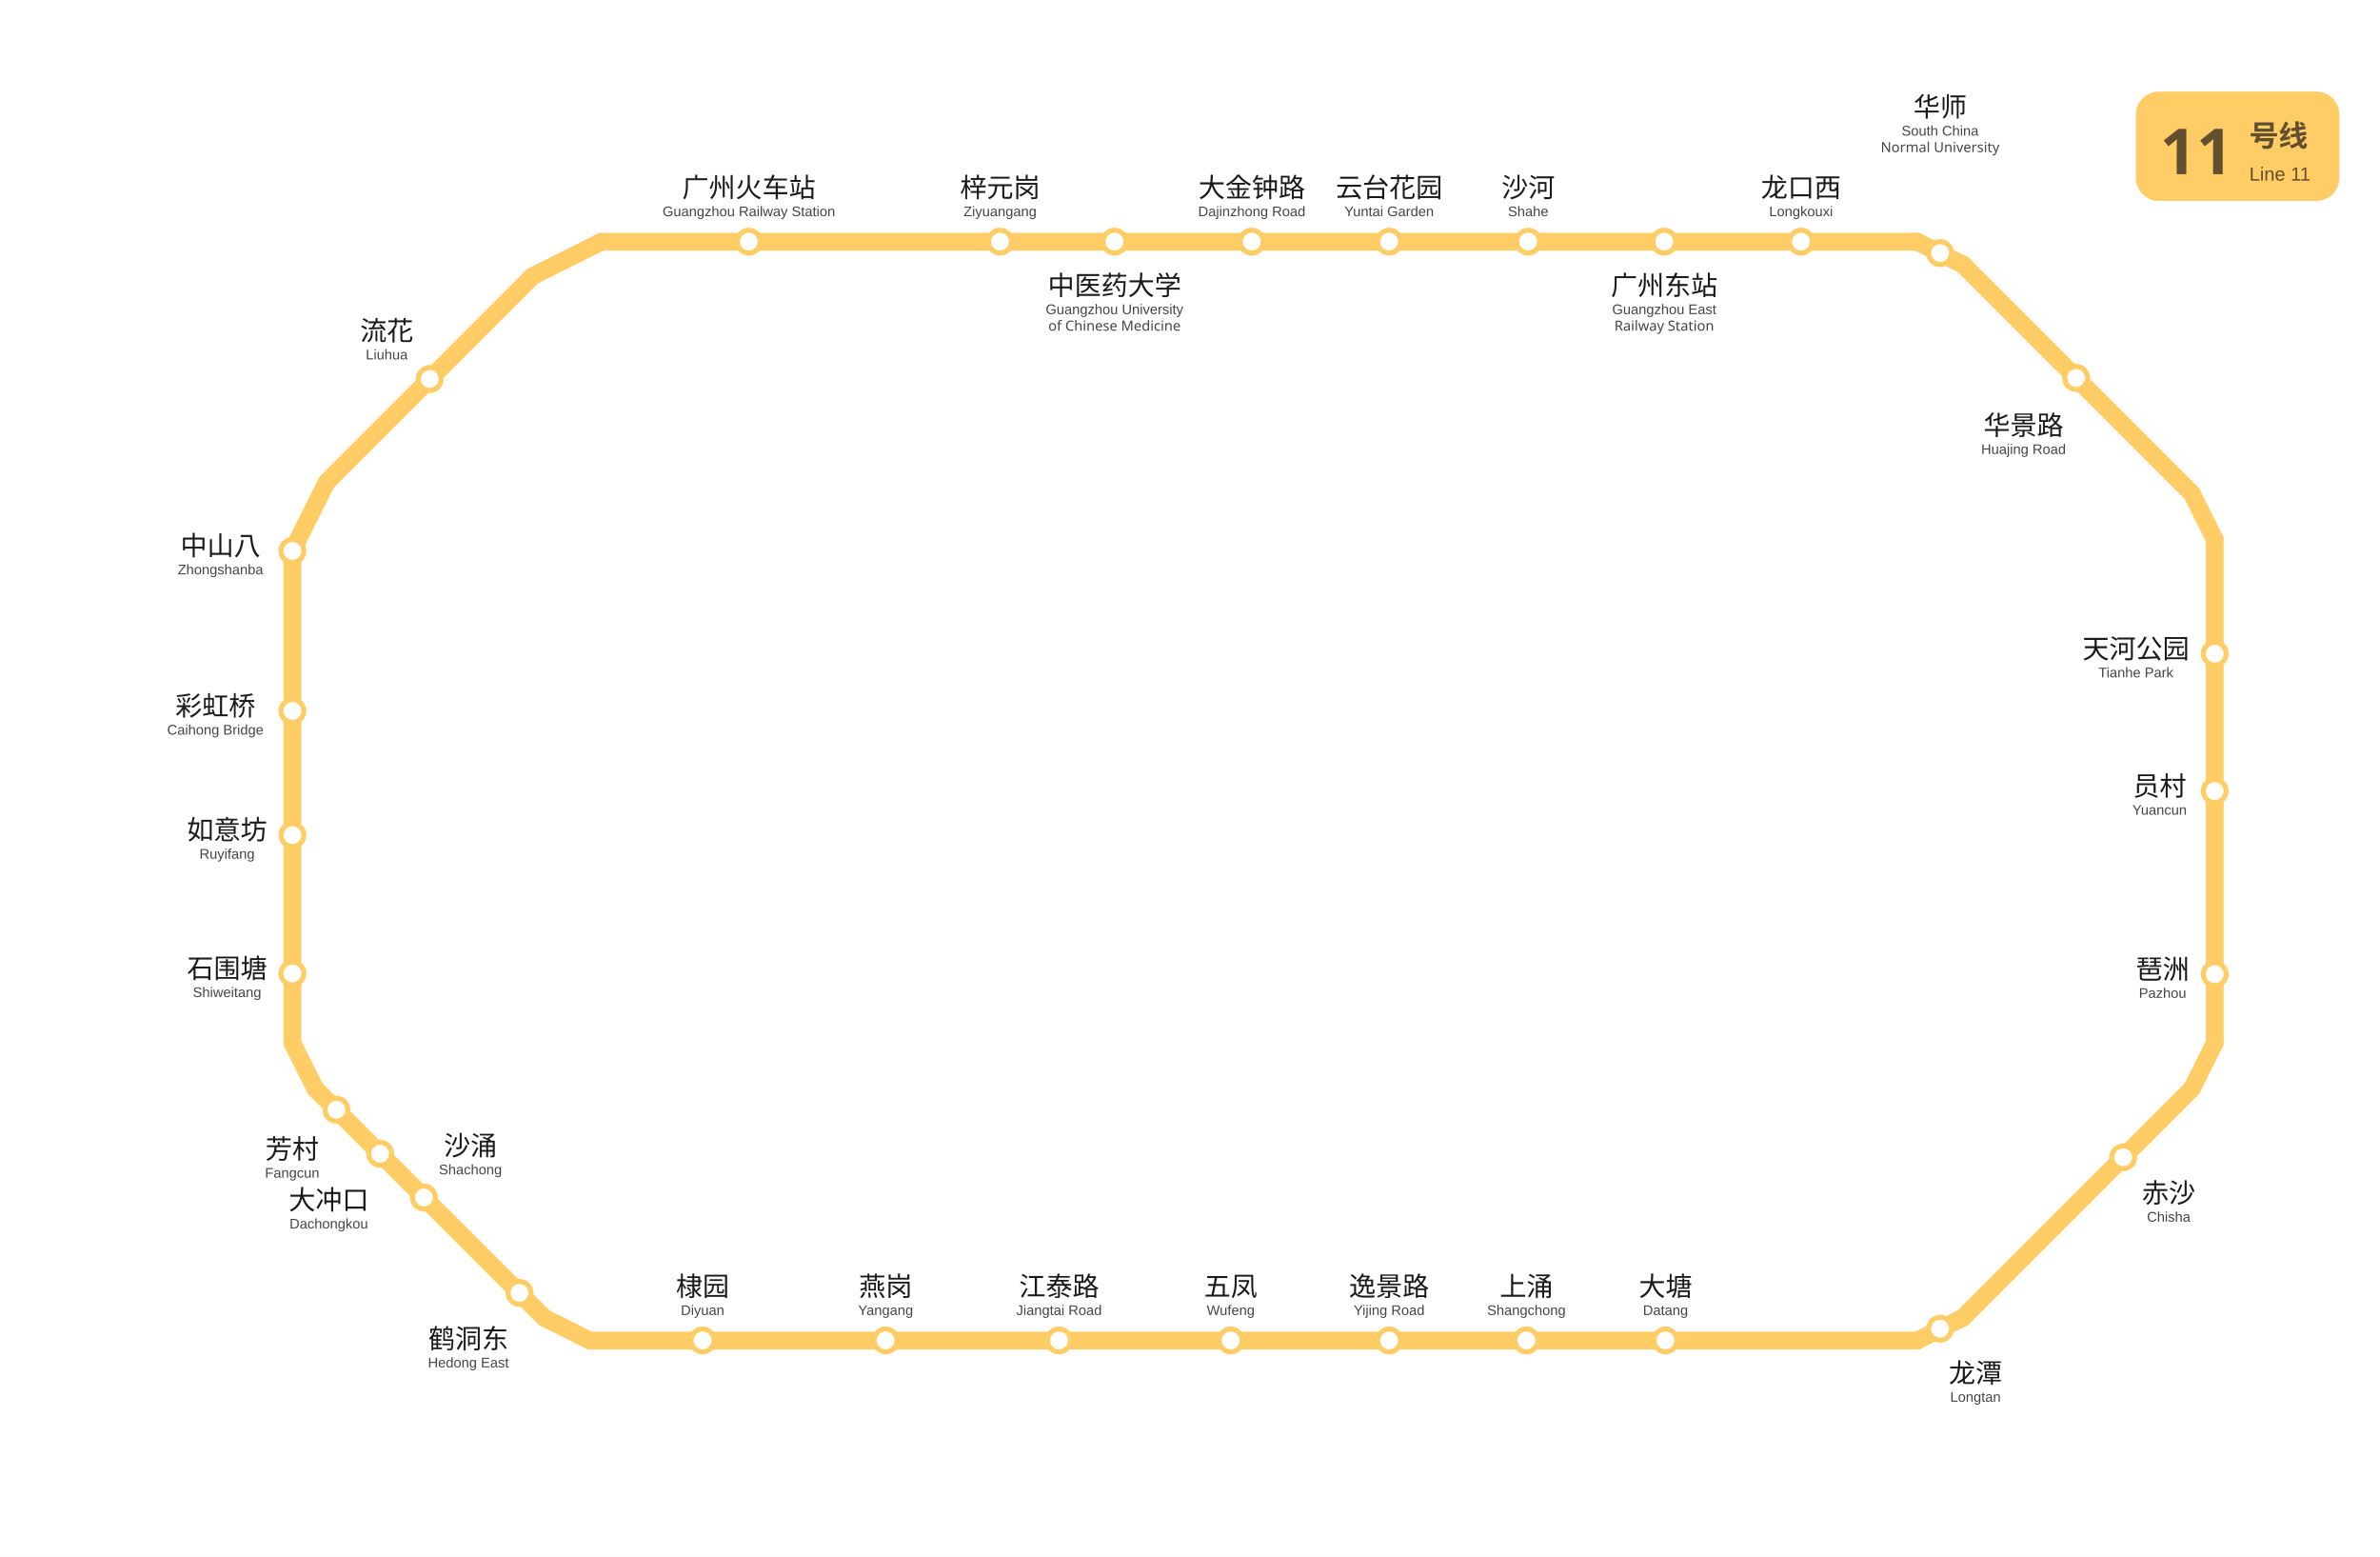
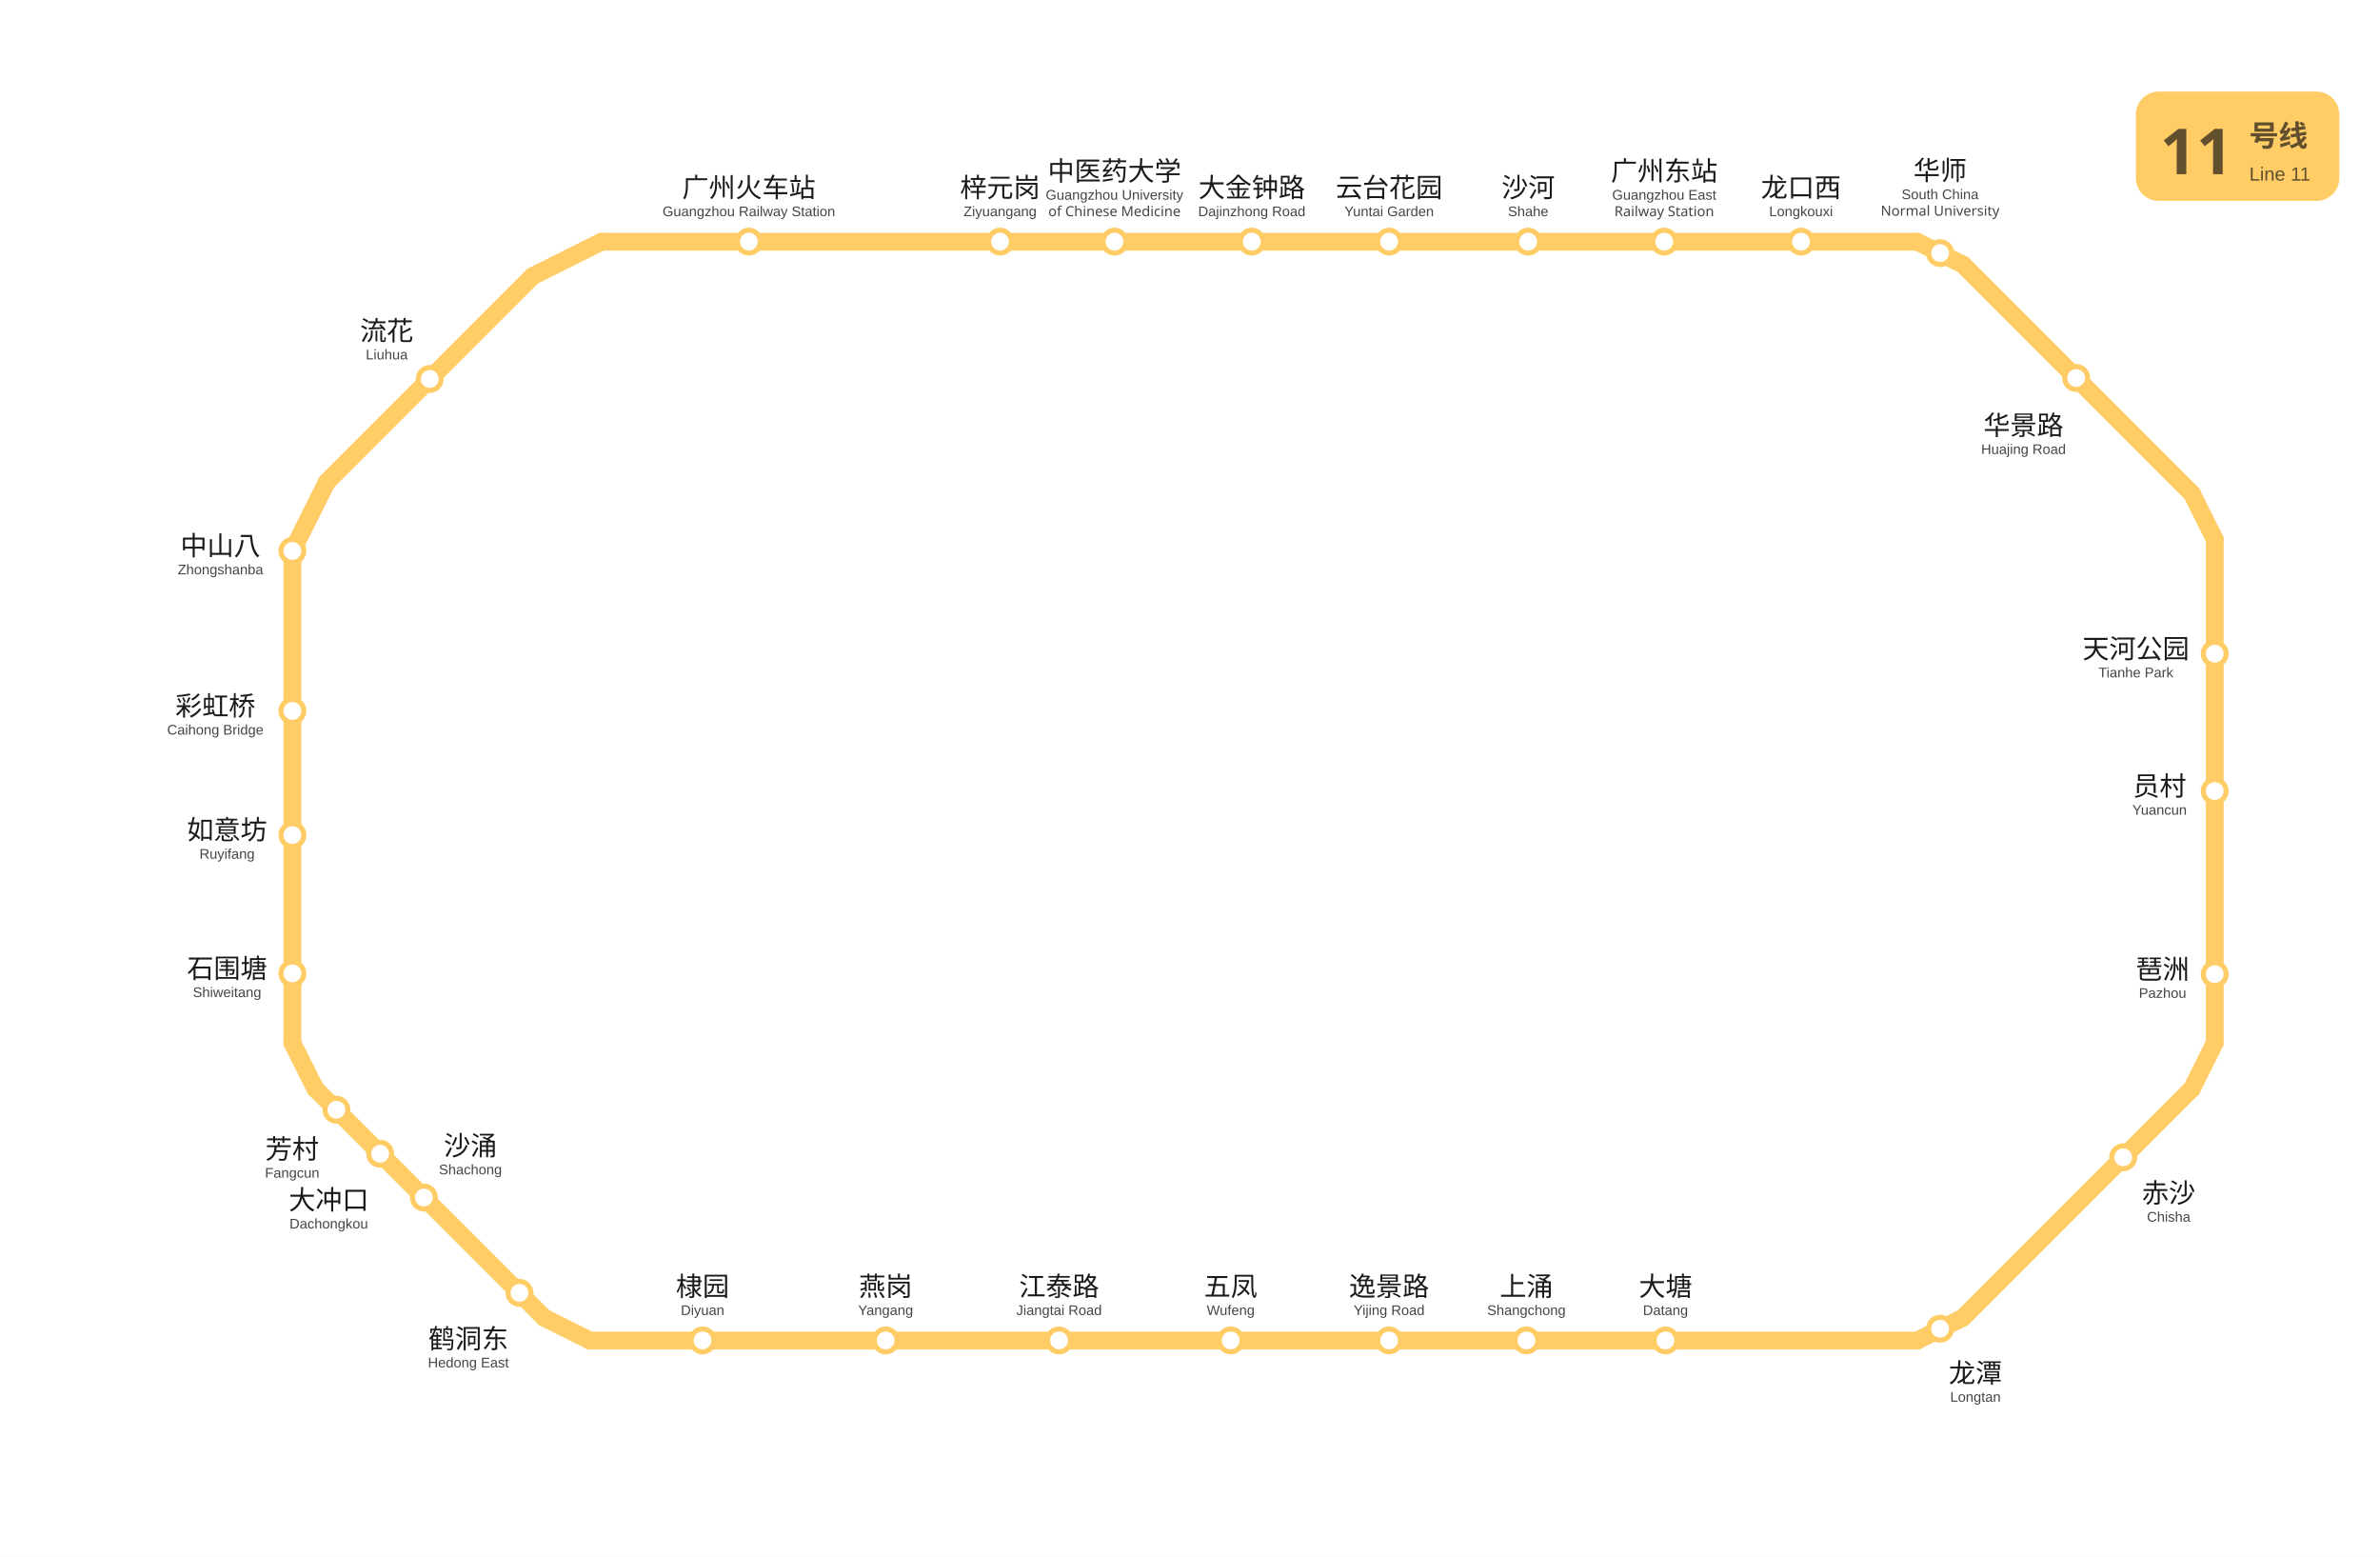
<svg xmlns="http://www.w3.org/2000/svg" viewBox="1005.5 753.2 936.0 612.0" data-pins="上涌,中医药大学,中山八,云台花园,五凤,华师,华景路,员村,大冲口,大塘,大金钟路,天河公园,如意坊,广州东站,广州火车站,彩虹桥,梓元岗,棣园,江泰路,沙河,沙涌,流花,燕岗,琶洲,石围塘,芳村,赤沙,逸景路,鹤洞东,龙口西,龙潭" width="936" height="612">
  <rect x="1005.5" y="753.2" width="936.0" height="612.05" fill="#ffffff" />
  <g id="走廊">
    <line x1="1876.50" y1="1163.25" x2="1876.50" y2="965.25" style="fill:none;stroke:#FFCC66;stroke-width:7;stroke-linecap:round" />
    <line x1="1867.50" y1="947.25" x2="1777.50" y2="857.25" style="fill:none;stroke:#FFCC66;stroke-width:7;stroke-linecap:round" />
    <line x1="1759.50" y1="848.25" x2="1242.00" y2="848.25" style="fill:none;stroke:#FFCC66;stroke-width:7;stroke-linecap:round" />
    <line x1="1120.50" y1="969.75" x2="1120.50" y2="1163.25" style="fill:none;stroke:#FFCC66;stroke-width:7;stroke-linecap:round" />
    <line x1="1759.50" y1="1280.25" x2="1237.50" y2="1280.25" style="fill:none;stroke:#FFCC66;stroke-width:7;stroke-linecap:round" />
    <line x1="1215.00" y1="861.75" x2="1134.00" y2="942.75" style="fill:none;stroke:#FFCC66;stroke-width:7;stroke-linecap:round" />
    <line x1="1777.50" y1="1271.25" x2="1867.50" y2="1181.25" style="fill:none;stroke:#FFCC66;stroke-width:7;stroke-linecap:round" />
    <line x1="1129.50" y1="1181.25" x2="1219.50" y2="1271.25" style="fill:none;stroke:#FFCC66;stroke-width:7;stroke-linecap:round" />
    <line x1="1120.50" y1="969.75" x2="1134.00" y2="942.75" style="fill:none;stroke:#FFCC66;stroke-width:7;stroke-linecap:round" />
    <line x1="1242.00" y1="848.25" x2="1215.00" y2="861.75" style="fill:none;stroke:#FFCC66;stroke-width:7;stroke-linecap:round" />
    <line x1="1759.50" y1="848.25" x2="1777.50" y2="857.25" style="fill:none;stroke:#FFCC66;stroke-width:7;stroke-linecap:round" />
    <line x1="1876.50" y1="965.25" x2="1867.50" y2="947.25" style="fill:none;stroke:#FFCC66;stroke-width:7;stroke-linecap:round" />
    <line x1="1876.50" y1="1163.25" x2="1867.50" y2="1181.25" style="fill:none;stroke:#FFCC66;stroke-width:7;stroke-linecap:round" />
    <line x1="1759.50" y1="1280.25" x2="1777.50" y2="1271.25" style="fill:none;stroke:#FFCC66;stroke-width:7;stroke-linecap:round" />
    <line x1="1237.50" y1="1280.25" x2="1219.50" y2="1271.25" style="fill:none;stroke:#FFCC66;stroke-width:7;stroke-linecap:round" />
    <line x1="1120.50" y1="1163.25" x2="1129.50" y2="1181.25" style="fill:none;stroke:#FFCC66;stroke-width:7;stroke-linecap:round" />
  </g>
  <g id="站圆">
    <circle cx="1840.5" cy="1208.2" r="4.5" data-nm="赤沙" style="fill:#FFFFFF;stroke:#FFCC66;stroke-width:2" />
    <circle cx="1876.5" cy="1136.2" r="4.5" data-nm="琶洲" style="fill:#FFFFFF;stroke:#FFCC66;stroke-width:2" />
    <circle cx="1876.5" cy="1064.2" r="4.5" data-nm="员村" style="fill:#FFFFFF;stroke:#FFCC66;stroke-width:2" />
    <circle cx="1876.5" cy="1010.2" r="4.5" data-nm="天河公园" style="fill:#FFFFFF;stroke:#FFCC66;stroke-width:2" />
    <circle cx="1822.0" cy="901.8" r="4.5" data-nm="华景路" style="fill:#FFFFFF;stroke:#FFCC66;stroke-width:2" />
    <circle cx="1768.5" cy="852.7" r="4.5" data-nm="华师" style="fill:#FFFFFF;stroke:#FFCC66;stroke-width:2" />
    <circle cx="1713.8" cy="848.2" r="4.5" data-nm="龙口西" style="fill:#FFFFFF;stroke:#FFCC66;stroke-width:2" />
    <circle cx="1660.0" cy="848.2" r="4.5" data-nm="广州东站" style="fill:#FFFFFF;stroke:#FFCC66;stroke-width:2" />
    <circle cx="1606.5" cy="848.2" r="4.5" data-nm="沙河" style="fill:#FFFFFF;stroke:#FFCC66;stroke-width:2" />
    <circle cx="1551.8" cy="848.2" r="4.5" data-nm="云台花园" style="fill:#FFFFFF;stroke:#FFCC66;stroke-width:2" />
    <circle cx="1497.8" cy="848.2" r="4.5" data-nm="大金钟路" style="fill:#FFFFFF;stroke:#FFCC66;stroke-width:2" />
    <circle cx="1443.8" cy="848.2" r="4.5" data-nm="中医药大学" style="fill:#FFFFFF;stroke:#FFCC66;stroke-width:2" />
    <circle cx="1398.8" cy="848.2" r="4.5" data-nm="梓元岗" style="fill:#FFFFFF;stroke:#FFCC66;stroke-width:2" />
    <circle cx="1300.0" cy="848.2" r="4.5" data-nm="广州火车站" style="fill:#FFFFFF;stroke:#FFCC66;stroke-width:2" />
    <circle cx="1174.5" cy="902.2" r="4.5" data-nm="流花" style="fill:#FFFFFF;stroke:#FFCC66;stroke-width:2" />
    <circle cx="1120.5" cy="1032.7" r="4.5" data-nm="彩虹桥" style="fill:#FFFFFF;stroke:#FFCC66;stroke-width:2" />
    <circle cx="1120.5" cy="969.8" r="4.5" data-nm="中山八" style="fill:#FFFFFF;stroke:#FFCC66;stroke-width:2" />
    <circle cx="1120.5" cy="1081.5" r="4.5" data-nm="如意坊" style="fill:#FFFFFF;stroke:#FFCC66;stroke-width:2" />
    <circle cx="1120.5" cy="1135.9" r="4.5" data-nm="石围塘" style="fill:#FFFFFF;stroke:#FFCC66;stroke-width:2" />
    <circle cx="1137.8" cy="1189.5" r="4.5" data-nm="芳村" style="fill:#FFFFFF;stroke:#FFCC66;stroke-width:2" />
    <circle cx="1155.0" cy="1206.8" r="4.5" data-nm="大冲口" style="fill:#FFFFFF;stroke:#FFCC66;stroke-width:2" />
    <circle cx="1172.2" cy="1224.0" r="4.5" data-nm="沙涌" style="fill:#FFFFFF;stroke:#FFCC66;stroke-width:2" />
    <circle cx="1209.8" cy="1261.5" r="4.5" data-nm="鹤洞东" style="fill:#FFFFFF;stroke:#FFCC66;stroke-width:2" />
    <circle cx="1281.8" cy="1280.2" r="4.5" data-nm="棣园" style="fill:#FFFFFF;stroke:#FFCC66;stroke-width:2" />
    <circle cx="1353.8" cy="1280.2" r="4.5" data-nm="燕岗" style="fill:#FFFFFF;stroke:#FFCC66;stroke-width:2" />
    <circle cx="1422.0" cy="1280.2" r="4.5" data-nm="江泰路" style="fill:#FFFFFF;stroke:#FFCC66;stroke-width:2" />
    <circle cx="1489.5" cy="1280.2" r="4.5" data-nm="五凤" style="fill:#FFFFFF;stroke:#FFCC66;stroke-width:2" />
    <circle cx="1551.8" cy="1280.2" r="4.5" data-nm="逸景路" style="fill:#FFFFFF;stroke:#FFCC66;stroke-width:2" />
    <circle cx="1605.8" cy="1280.2" r="4.5" data-nm="上涌" style="fill:#FFFFFF;stroke:#FFCC66;stroke-width:2" />
    <circle cx="1660.5" cy="1280.2" r="4.5" data-nm="大塘" style="fill:#FFFFFF;stroke:#FFCC66;stroke-width:2" />
    <circle cx="1768.5" cy="1275.6" r="4.5" data-nm="龙潭" style="fill:#FFFFFF;stroke:#FFCC66;stroke-width:2" />
  </g>
  <g id="线路徽标">
    <g data-badge="header" transform="translate(1845.5 789.2)" data-ink="#614F2E" data-box="1845.5,789.2,1925.5,832.2" data-chip="1845.5,789.2,1925.5,832.2">
      <rect x="0" y="0" width="80.0" height="43.0" rx="9.0" fill="#FFCC66" />
      <text x="9.5" y="32.5" font-family="'Microsoft YaHei', sans-serif" font-size="25" font-weight="bold" fill="#614F2E">11</text>
      <text x="44.6" y="21.5" font-family="'Microsoft YaHei', sans-serif" font-size="11.5" font-weight="600" fill="#614F2E">号线</text>
      <text x="44.6" y="35.0" font-family="Arial, sans-serif" font-size="7.5" fill="#614F2E">Line 11</text>
    </g>
  </g>
  <g id="站名标注" font-family="'Microsoft YaHei', 'PingFang SC', sans-serif">
    <text x="1858.4" y="1226.0" text-anchor="middle" font-size="10.5" font-weight="500" fill="#1a1a1a">赤沙</text>
    <text x="1858.4" y="1233.5" text-anchor="middle" font-size="5.5" font-family="Arial, sans-serif" fill="#444444">Chisha</text>
    <text x="1856.0" y="1138.0" text-anchor="middle" font-size="10.5" font-weight="500" fill="#1a1a1a">琶洲</text>
    <text x="1856.0" y="1145.5" text-anchor="middle" font-size="5.5" font-family="Arial, sans-serif" fill="#444444">Pazhou</text>
    <text x="1854.8" y="1066.0" text-anchor="middle" font-size="10.5" font-weight="500" fill="#1a1a1a">员村</text>
    <text x="1854.8" y="1073.5" text-anchor="middle" font-size="5.5" font-family="Arial, sans-serif" fill="#444444">Yuancun</text>
    <text x="1845.5" y="1012.0" text-anchor="middle" font-size="10.5" font-weight="500" fill="#1a1a1a">天河公园</text>
    <text x="1845.5" y="1019.5" text-anchor="middle" font-size="5.5" font-family="Arial, sans-serif" fill="#444444">Tianhe Park</text>
    <text x="1801.3" y="924.2" text-anchor="middle" font-size="10.5" font-weight="500" fill="#1a1a1a">华景路</text>
    <text x="1801.3" y="931.7" text-anchor="middle" font-size="5.5" font-family="Arial, sans-serif" fill="#444444">Huajing Road</text>
    <text x="1713.8" y="830.7" text-anchor="middle" font-size="10.5" font-weight="500" fill="#1a1a1a">龙口西</text>
    <text x="1713.8" y="838.2" text-anchor="middle" font-size="5.5" font-family="Arial, sans-serif" fill="#444444">Longkouxi</text>
-     <text x="1660.0" y="869.2" text-anchor="middle" font-size="10.5" font-weight="500" fill="#1a1a1a">广州东站</text>
-     <text x="1660.0" y="876.7" text-anchor="middle" font-size="5.5" font-family="Arial, sans-serif" fill="#444444">Guangzhou East</text>
-     <text x="1660.0" y="883.2" text-anchor="middle" font-size="5.5" fill="#444444">Railway Station</text>
+     <text x="1660.0" y="824.2" text-anchor="middle" font-size="10.5" font-weight="500" fill="#1a1a1a">广州东站</text>
+     <text x="1660.0" y="831.7" text-anchor="middle" font-size="5.5" font-family="Arial, sans-serif" fill="#444444">Guangzhou East</text>
+     <text x="1660.0" y="838.2" text-anchor="middle" font-size="5.5" fill="#444444">Railway Station</text>
    <text x="1606.5" y="830.7" text-anchor="middle" font-size="10.5" font-weight="500" fill="#1a1a1a">沙河</text>
    <text x="1606.5" y="838.2" text-anchor="middle" font-size="5.5" font-family="Arial, sans-serif" fill="#444444">Shahe</text>
    <text x="1551.8" y="830.7" text-anchor="middle" font-size="10.5" font-weight="500" fill="#1a1a1a">云台花园</text>
    <text x="1551.8" y="838.2" text-anchor="middle" font-size="5.5" font-family="Arial, sans-serif" fill="#444444">Yuntai Garden</text>
    <text x="1497.8" y="830.7" text-anchor="middle" font-size="10.5" font-weight="500" fill="#1a1a1a">大金钟路</text>
    <text x="1497.8" y="838.2" text-anchor="middle" font-size="5.5" font-family="Arial, sans-serif" fill="#444444">Dajinzhong Road</text>
-     <text x="1443.8" y="869.2" text-anchor="middle" font-size="10.5" font-weight="500" fill="#1a1a1a">中医药大学</text>
-     <text x="1443.8" y="876.7" text-anchor="middle" font-size="5.5" font-family="Arial, sans-serif" fill="#444444">Guangzhou University</text>
-     <text x="1443.8" y="883.2" text-anchor="middle" font-size="5.5" fill="#444444">of Chinese Medicine</text>
+     <text x="1443.8" y="824.2" text-anchor="middle" font-size="10.5" font-weight="500" fill="#1a1a1a">中医药大学</text>
+     <text x="1443.8" y="831.7" text-anchor="middle" font-size="5.5" font-family="Arial, sans-serif" fill="#444444">Guangzhou University</text>
+     <text x="1443.8" y="838.2" text-anchor="middle" font-size="5.5" fill="#444444">of Chinese Medicine</text>
    <text x="1398.8" y="830.7" text-anchor="middle" font-size="10.5" font-weight="500" fill="#1a1a1a">梓元岗</text>
    <text x="1398.8" y="838.2" text-anchor="middle" font-size="5.5" font-family="Arial, sans-serif" fill="#444444">Ziyuangang</text>
    <text x="1300.0" y="830.7" text-anchor="middle" font-size="10.5" font-weight="500" fill="#1a1a1a">广州火车站</text>
    <text x="1300.0" y="838.2" text-anchor="middle" font-size="5.5" font-family="Arial, sans-serif" fill="#444444">Guangzhou Railway Station</text>
    <text x="1157.6" y="887.0" text-anchor="middle" font-size="10.5" font-weight="500" fill="#1a1a1a">流花</text>
    <text x="1157.6" y="894.5" text-anchor="middle" font-size="5.5" font-family="Arial, sans-serif" fill="#444444">Liuhua</text>
    <text x="1090.2" y="1034.5" text-anchor="middle" font-size="10.5" font-weight="500" fill="#1a1a1a">彩虹桥</text>
    <text x="1090.2" y="1042.0" text-anchor="middle" font-size="5.5" font-family="Arial, sans-serif" fill="#444444">Caihong Bridge</text>
    <text x="1092.2" y="971.5" text-anchor="middle" font-size="10.5" font-weight="500" fill="#1a1a1a">中山八</text>
    <text x="1092.2" y="979.0" text-anchor="middle" font-size="5.5" font-family="Arial, sans-serif" fill="#444444">Zhongshanba</text>
    <text x="1094.8" y="1083.2" text-anchor="middle" font-size="10.5" font-weight="500" fill="#1a1a1a">如意坊</text>
    <text x="1094.8" y="1090.8" text-anchor="middle" font-size="5.5" font-family="Arial, sans-serif" fill="#444444">Ruyifang</text>
    <text x="1094.8" y="1137.7" text-anchor="middle" font-size="10.5" font-weight="500" fill="#1a1a1a">石围塘</text>
    <text x="1094.8" y="1145.2" text-anchor="middle" font-size="5.5" font-family="Arial, sans-serif" fill="#444444">Shiweitang</text>
    <text x="1120.4" y="1208.7" text-anchor="middle" font-size="10.5" font-weight="500" fill="#1a1a1a">芳村</text>
    <text x="1120.4" y="1216.2" text-anchor="middle" font-size="5.5" font-family="Arial, sans-serif" fill="#444444">Fangcun</text>
    <text x="1134.8" y="1228.7" text-anchor="middle" font-size="10.5" font-weight="500" fill="#1a1a1a">大冲口</text>
    <text x="1134.8" y="1236.2" text-anchor="middle" font-size="5.5" font-family="Arial, sans-serif" fill="#444444">Dachongkou</text>
    <text x="1190.5" y="1207.4" text-anchor="middle" font-size="10.5" font-weight="500" fill="#1a1a1a">沙涌</text>
    <text x="1190.5" y="1214.9" text-anchor="middle" font-size="5.5" font-family="Arial, sans-serif" fill="#444444">Shachong</text>
    <text x="1281.8" y="1262.7" text-anchor="middle" font-size="10.5" font-weight="500" fill="#1a1a1a">棣园</text>
    <text x="1281.8" y="1270.2" text-anchor="middle" font-size="5.5" font-family="Arial, sans-serif" fill="#444444">Diyuan</text>
    <text x="1353.8" y="1262.7" text-anchor="middle" font-size="10.5" font-weight="500" fill="#1a1a1a">燕岗</text>
    <text x="1353.8" y="1270.2" text-anchor="middle" font-size="5.5" font-family="Arial, sans-serif" fill="#444444">Yangang</text>
    <text x="1422.0" y="1262.7" text-anchor="middle" font-size="10.5" font-weight="500" fill="#1a1a1a">江泰路</text>
    <text x="1422.0" y="1270.2" text-anchor="middle" font-size="5.5" font-family="Arial, sans-serif" fill="#444444">Jiangtai Road</text>
    <text x="1489.5" y="1262.7" text-anchor="middle" font-size="10.5" font-weight="500" fill="#1a1a1a">五凤</text>
    <text x="1489.5" y="1270.2" text-anchor="middle" font-size="5.5" font-family="Arial, sans-serif" fill="#444444">Wufeng</text>
    <text x="1551.8" y="1262.7" text-anchor="middle" font-size="10.5" font-weight="500" fill="#1a1a1a">逸景路</text>
    <text x="1551.8" y="1270.2" text-anchor="middle" font-size="5.5" font-family="Arial, sans-serif" fill="#444444">Yijing Road</text>
    <text x="1605.8" y="1262.7" text-anchor="middle" font-size="10.5" font-weight="500" fill="#1a1a1a">上涌</text>
    <text x="1605.8" y="1270.2" text-anchor="middle" font-size="5.5" font-family="Arial, sans-serif" fill="#444444">Shangchong</text>
    <text x="1660.5" y="1262.7" text-anchor="middle" font-size="10.5" font-weight="500" fill="#1a1a1a">大塘</text>
    <text x="1660.5" y="1270.2" text-anchor="middle" font-size="5.5" font-family="Arial, sans-serif" fill="#444444">Datang</text>
-     <text x="1768.5" y="799.0" text-anchor="middle" font-size="10.5" font-weight="500" fill="#1a1a1a">华师</text>
-     <text x="1768.5" y="806.5" text-anchor="middle" font-size="5.5" font-family="Arial, sans-serif" fill="#444444">South China</text>
-     <text x="1768.5" y="813.0" text-anchor="middle" font-size="5.5" fill="#444444">Normal University</text>
+     <text x="1768.5" y="824.0" text-anchor="middle" font-size="10.5" font-weight="500" fill="#1a1a1a">华师</text>
+     <text x="1768.5" y="831.5" text-anchor="middle" font-size="5.5" font-family="Arial, sans-serif" fill="#444444">South China</text>
+     <text x="1768.5" y="838.0" text-anchor="middle" font-size="5.5" fill="#444444">Normal University</text>
    <text x="1189.7" y="1283.3" text-anchor="middle" font-size="10.5" font-weight="500" fill="#1a1a1a">鹤洞东</text>
    <text x="1189.7" y="1290.8" text-anchor="middle" font-size="5.5" font-family="Arial, sans-serif" fill="#444444">Hedong East</text>
    <text x="1782.4" y="1296.8" text-anchor="middle" font-size="10.5" font-weight="500" fill="#1a1a1a">龙潭</text>
    <text x="1782.4" y="1304.3" text-anchor="middle" font-size="5.5" font-family="Arial, sans-serif" fill="#444444">Longtan</text>
  </g>
</svg>
